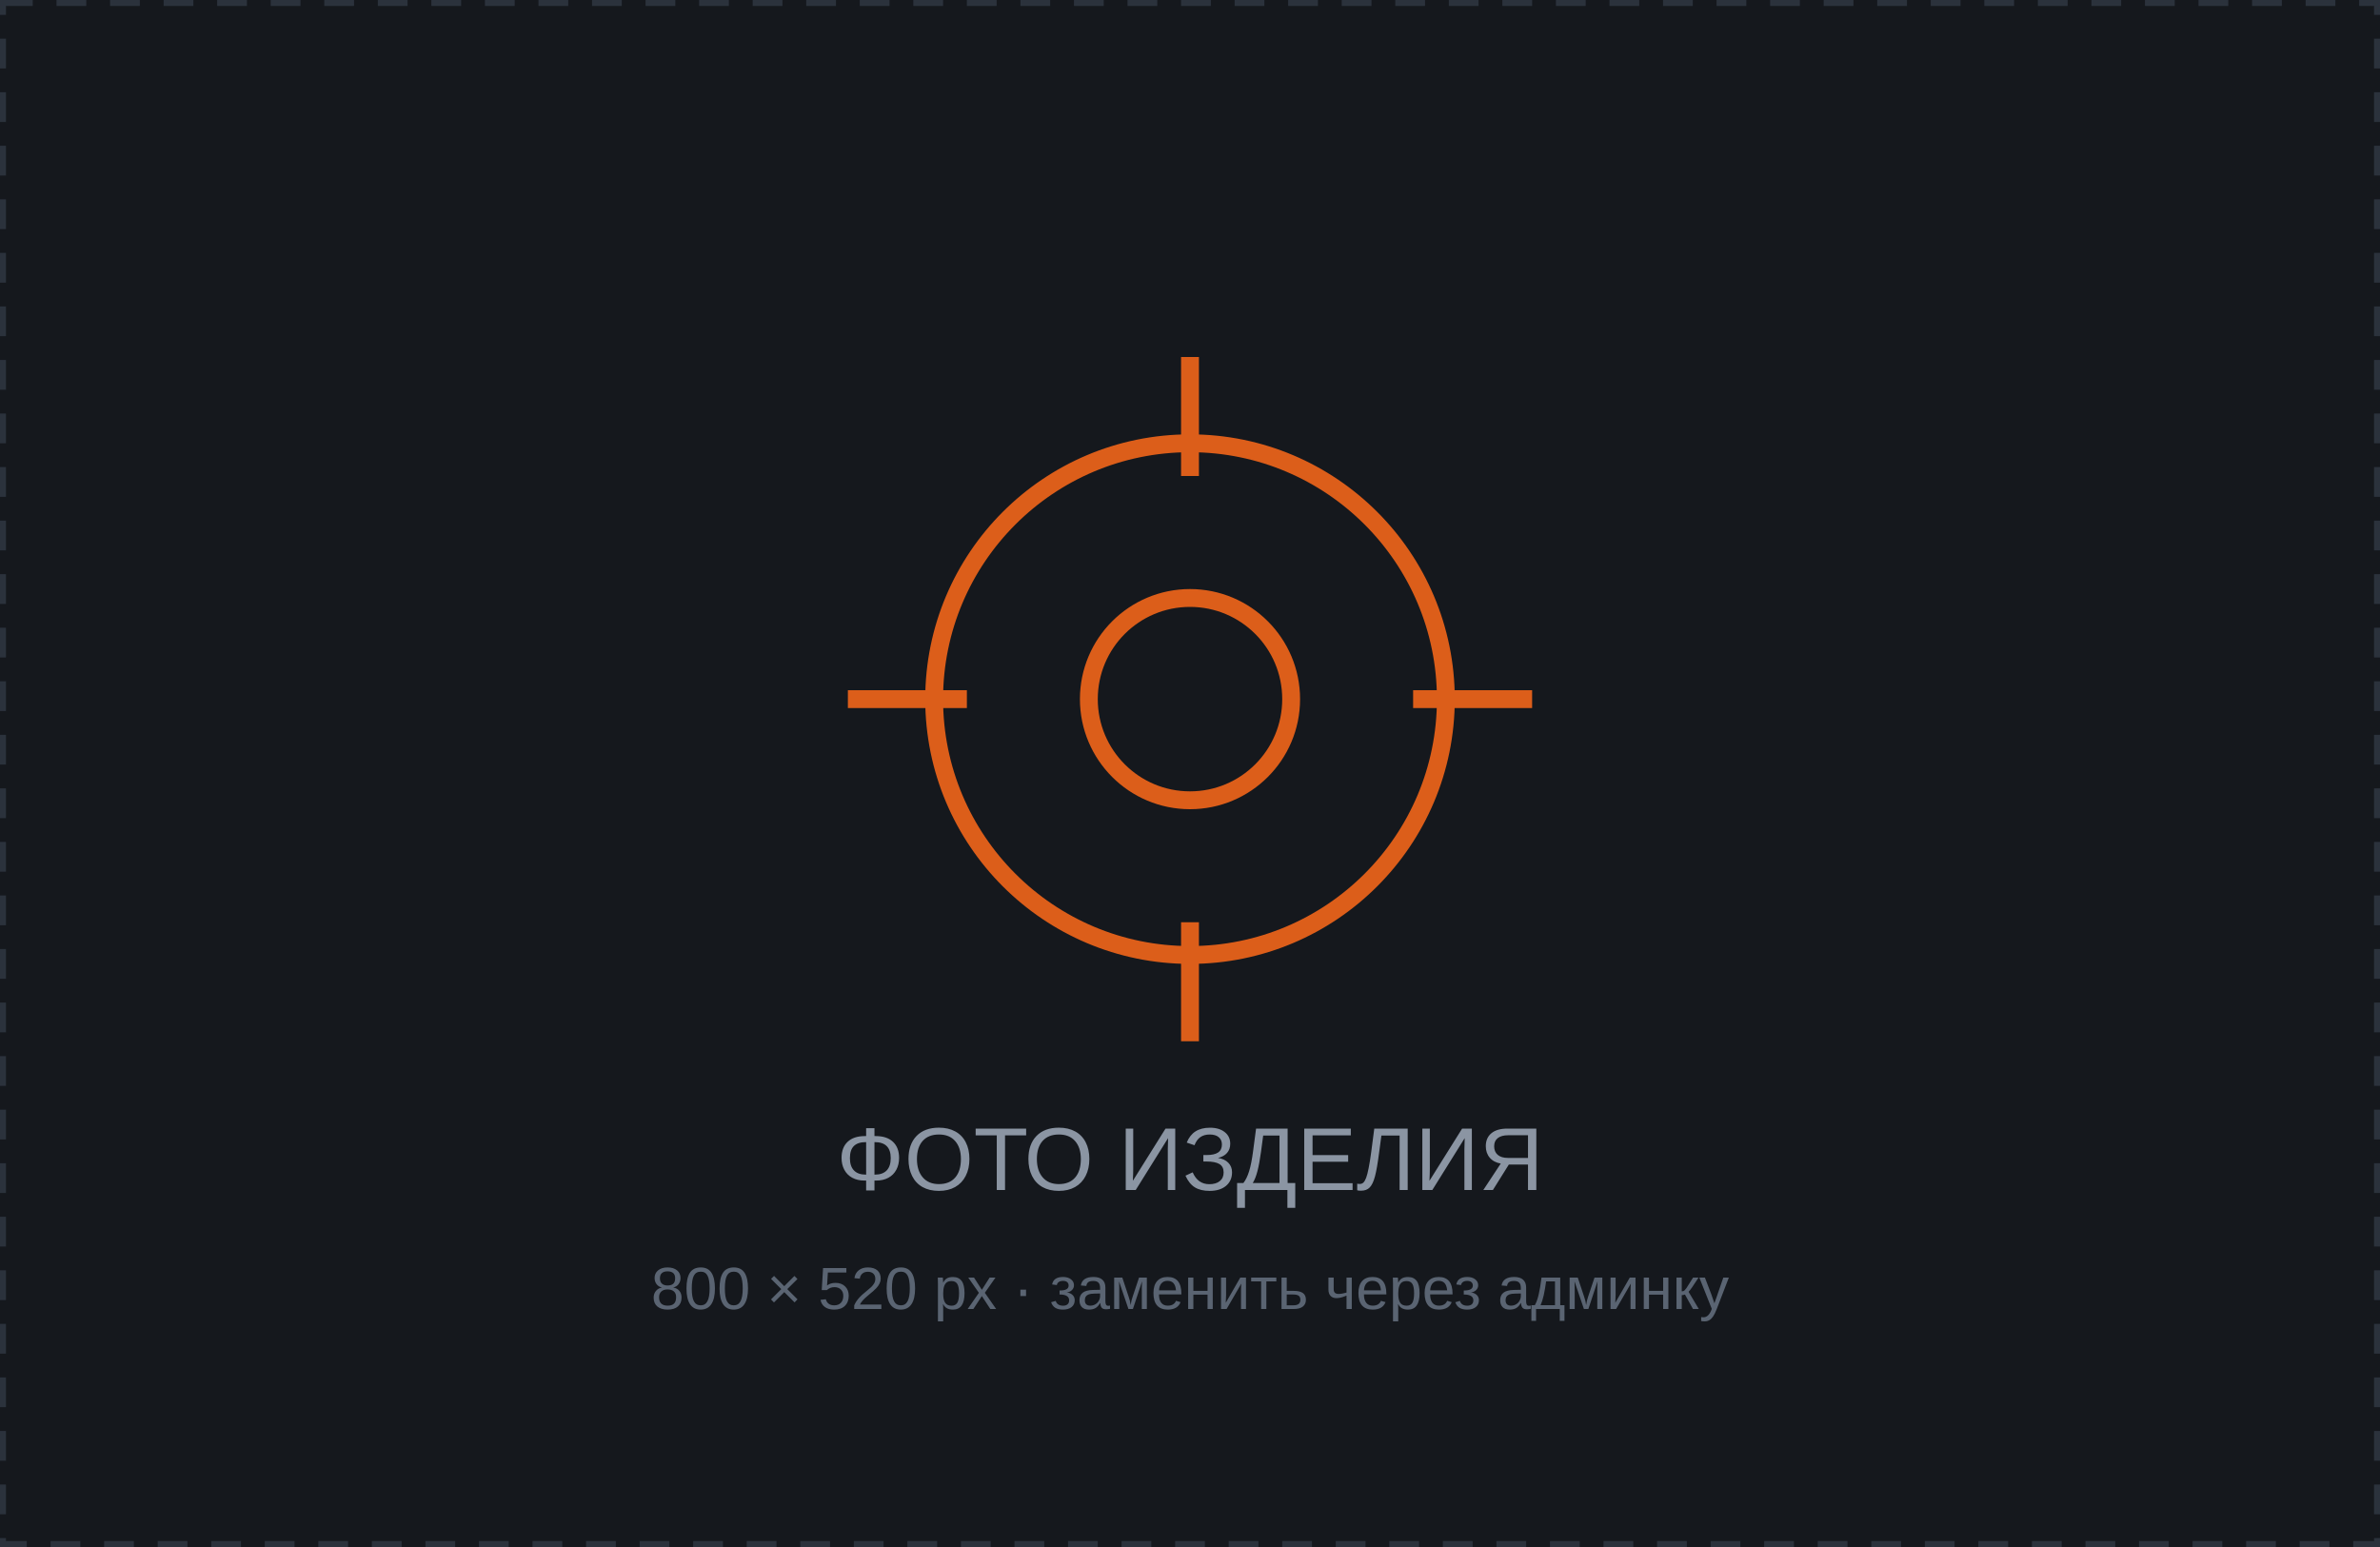
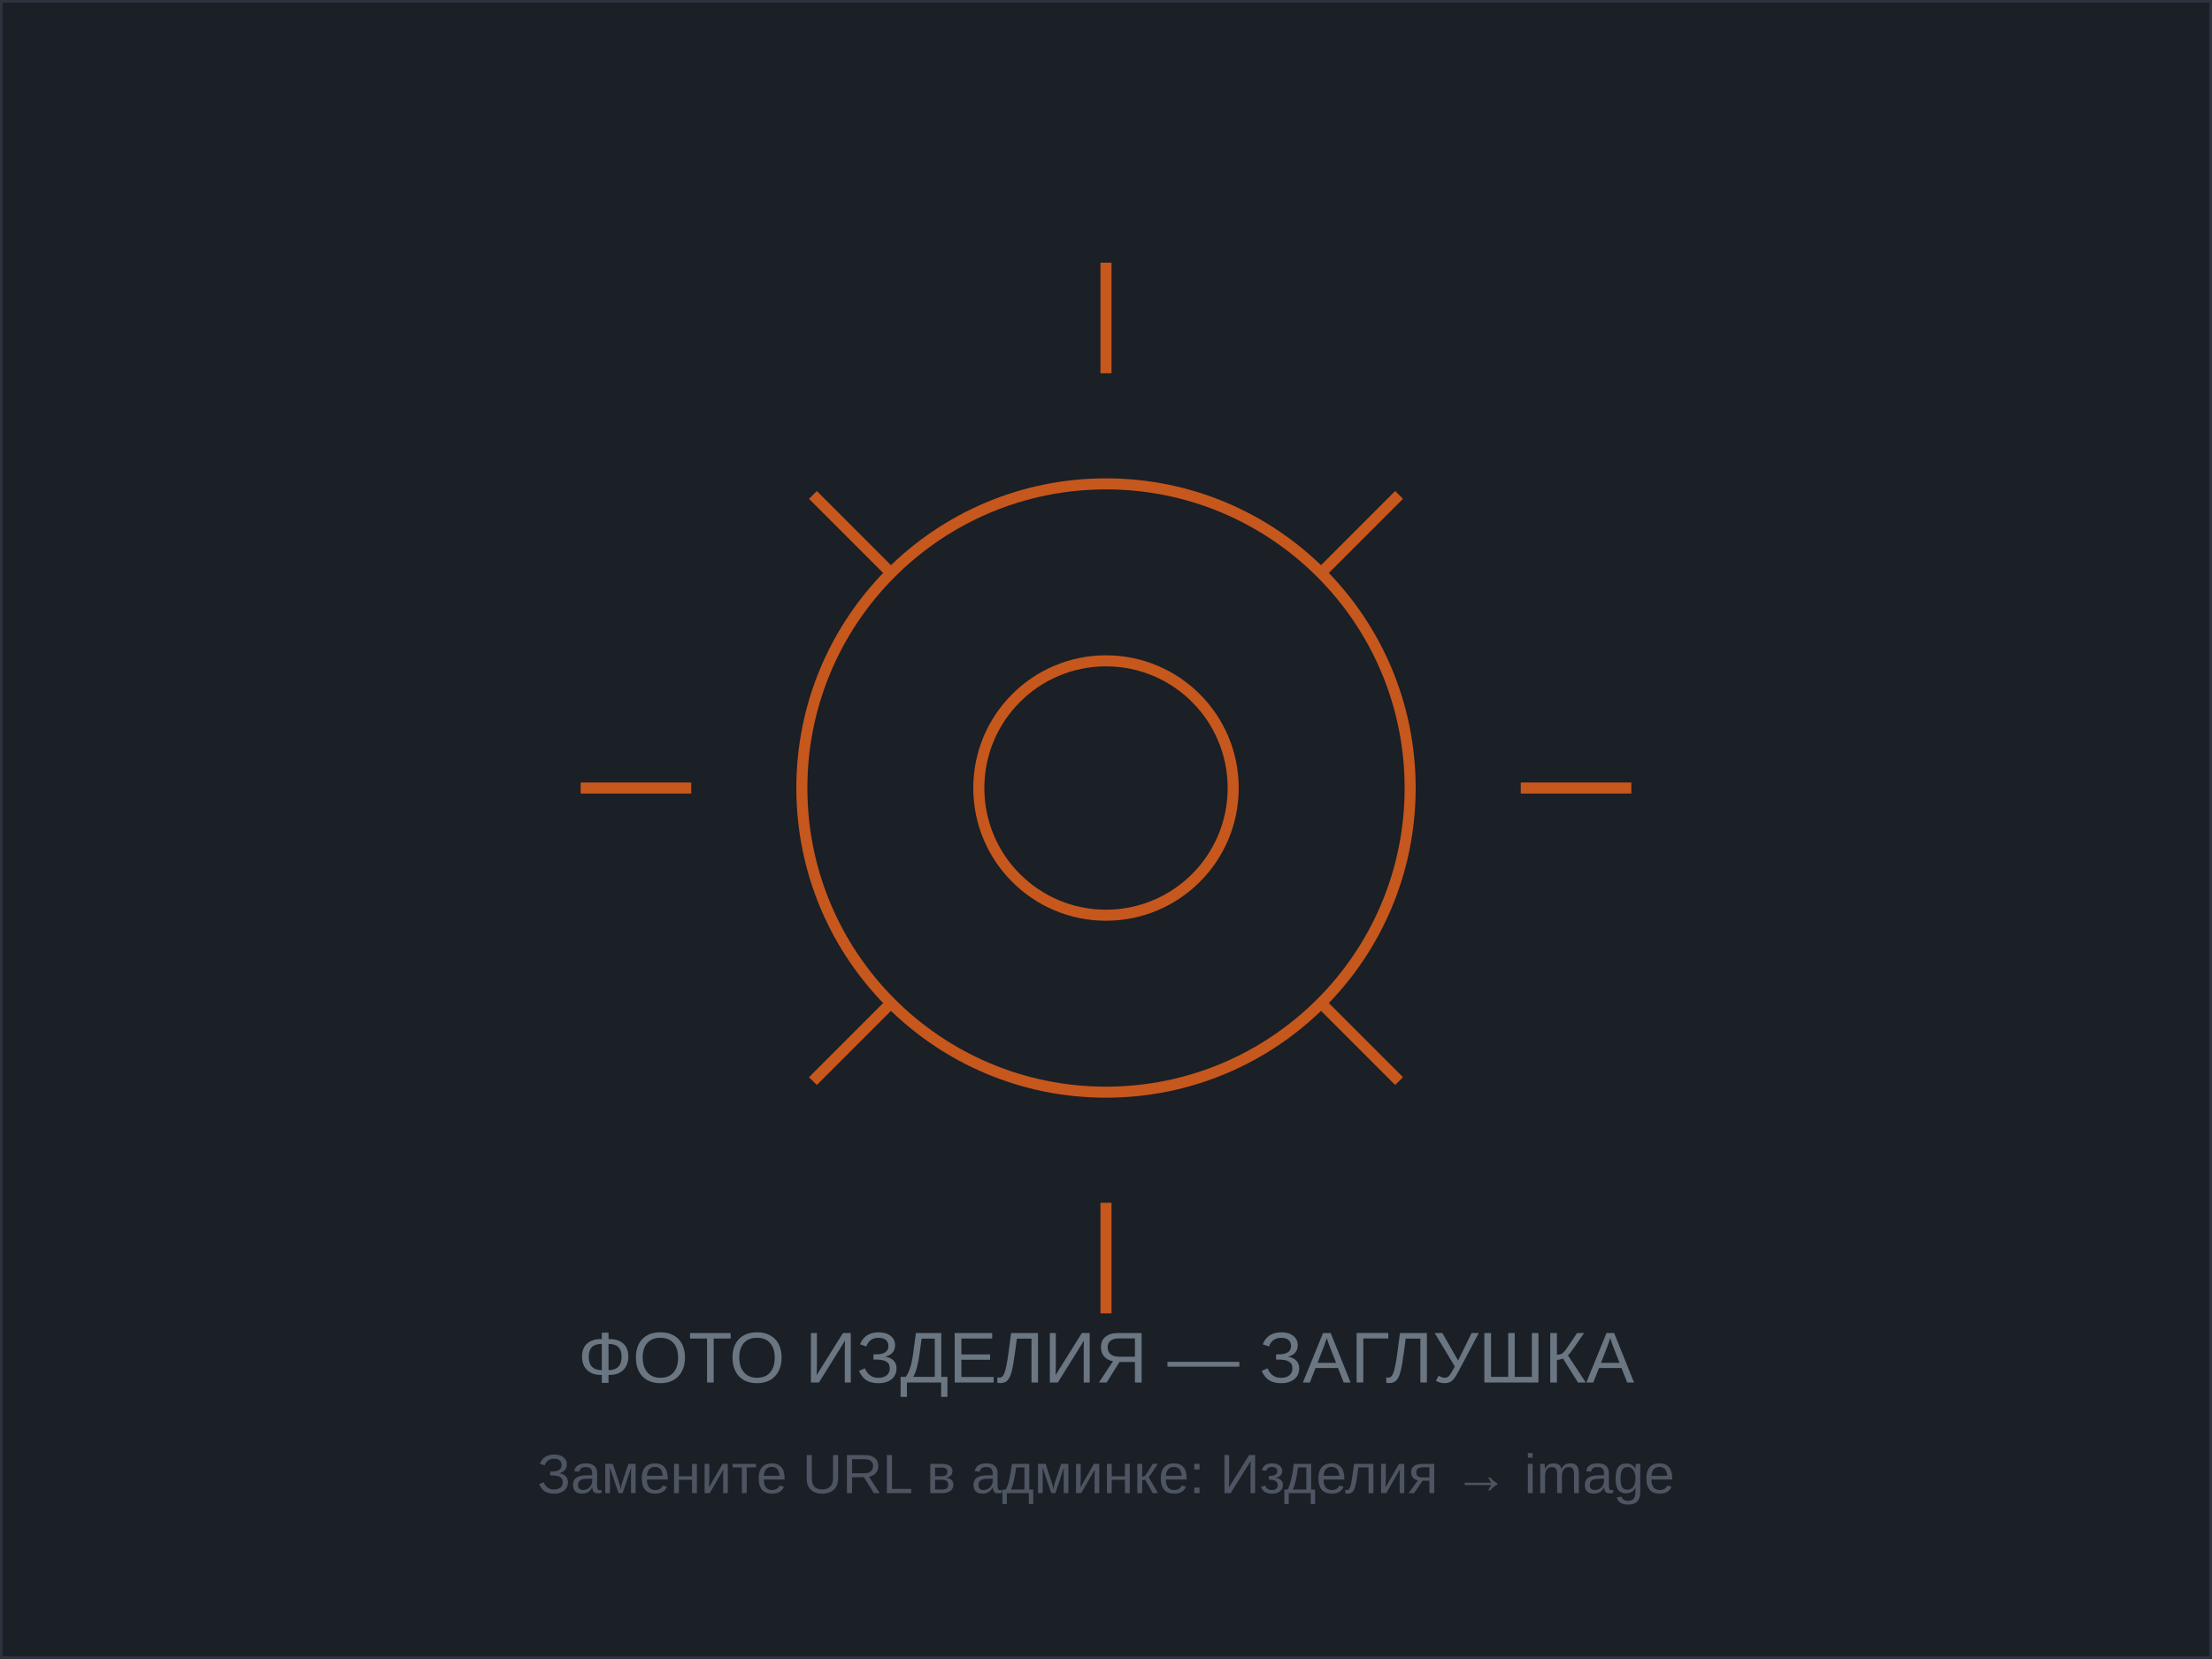
- <svg xmlns="http://www.w3.org/2000/svg" width="800" height="520" viewBox="0 0 800 520" role="img" aria-label="Место для фото изделия">
-   <rect width="800" height="520" fill="#15181d" />
-   <rect x="1" y="1" width="798" height="518" fill="none" stroke="#2b323c" stroke-width="2" stroke-dasharray="10 8" />
-   <g fill="none" stroke="#ff6a1a" stroke-width="6" opacity=".85">
-     <circle cx="400" cy="235" r="86" />
-     <circle cx="400" cy="235" r="34" />
-     <path d="M400 120v40M400 310v40M285 235h40M475 235h40" />
+ <svg xmlns="http://www.w3.org/2000/svg" width="800" height="600" viewBox="0 0 800 600" role="img" aria-label="Изображение-заглушка">
+   <rect width="800" height="600" fill="#1b1f26" />
+   <rect x="0.5" y="0.5" width="799" height="599" fill="none" stroke="#2c333d" stroke-width="1" />
+   <g fill="none" stroke="#ff6a1a" stroke-width="4" opacity="0.75">
+     <circle cx="400" cy="285" r="110" />
+     <circle cx="400" cy="285" r="46" />
+     <path d="M400 135v-40M400 435v40M250 285h-40M550 285h40" />
+     <path d="M322 207l-28-28M478 363l28 28M478 207l28-28M322 363l-28 28" />
  </g>
-   <text x="400" y="400" text-anchor="middle" font-family="Arial, sans-serif" font-size="30" fill="#8b95a3">ФОТО ИЗДЕЛИЯ</text>
-   <text x="400" y="440" text-anchor="middle" font-family="Arial, sans-serif" font-size="20" fill="#5a6472">800 × 520 px · заменить через админку</text>
+   <text x="400" y="500" font-family="Arial, Helvetica, sans-serif" font-size="26" fill="#6b7683" text-anchor="middle">ФОТО ИЗДЕЛИЯ — ЗАГЛУШКА</text>
+   <text x="400" y="540" font-family="Arial, Helvetica, sans-serif" font-size="20" fill="#4c5561" text-anchor="middle">Замените URL в админке: Изделия → image</text>
</svg>
